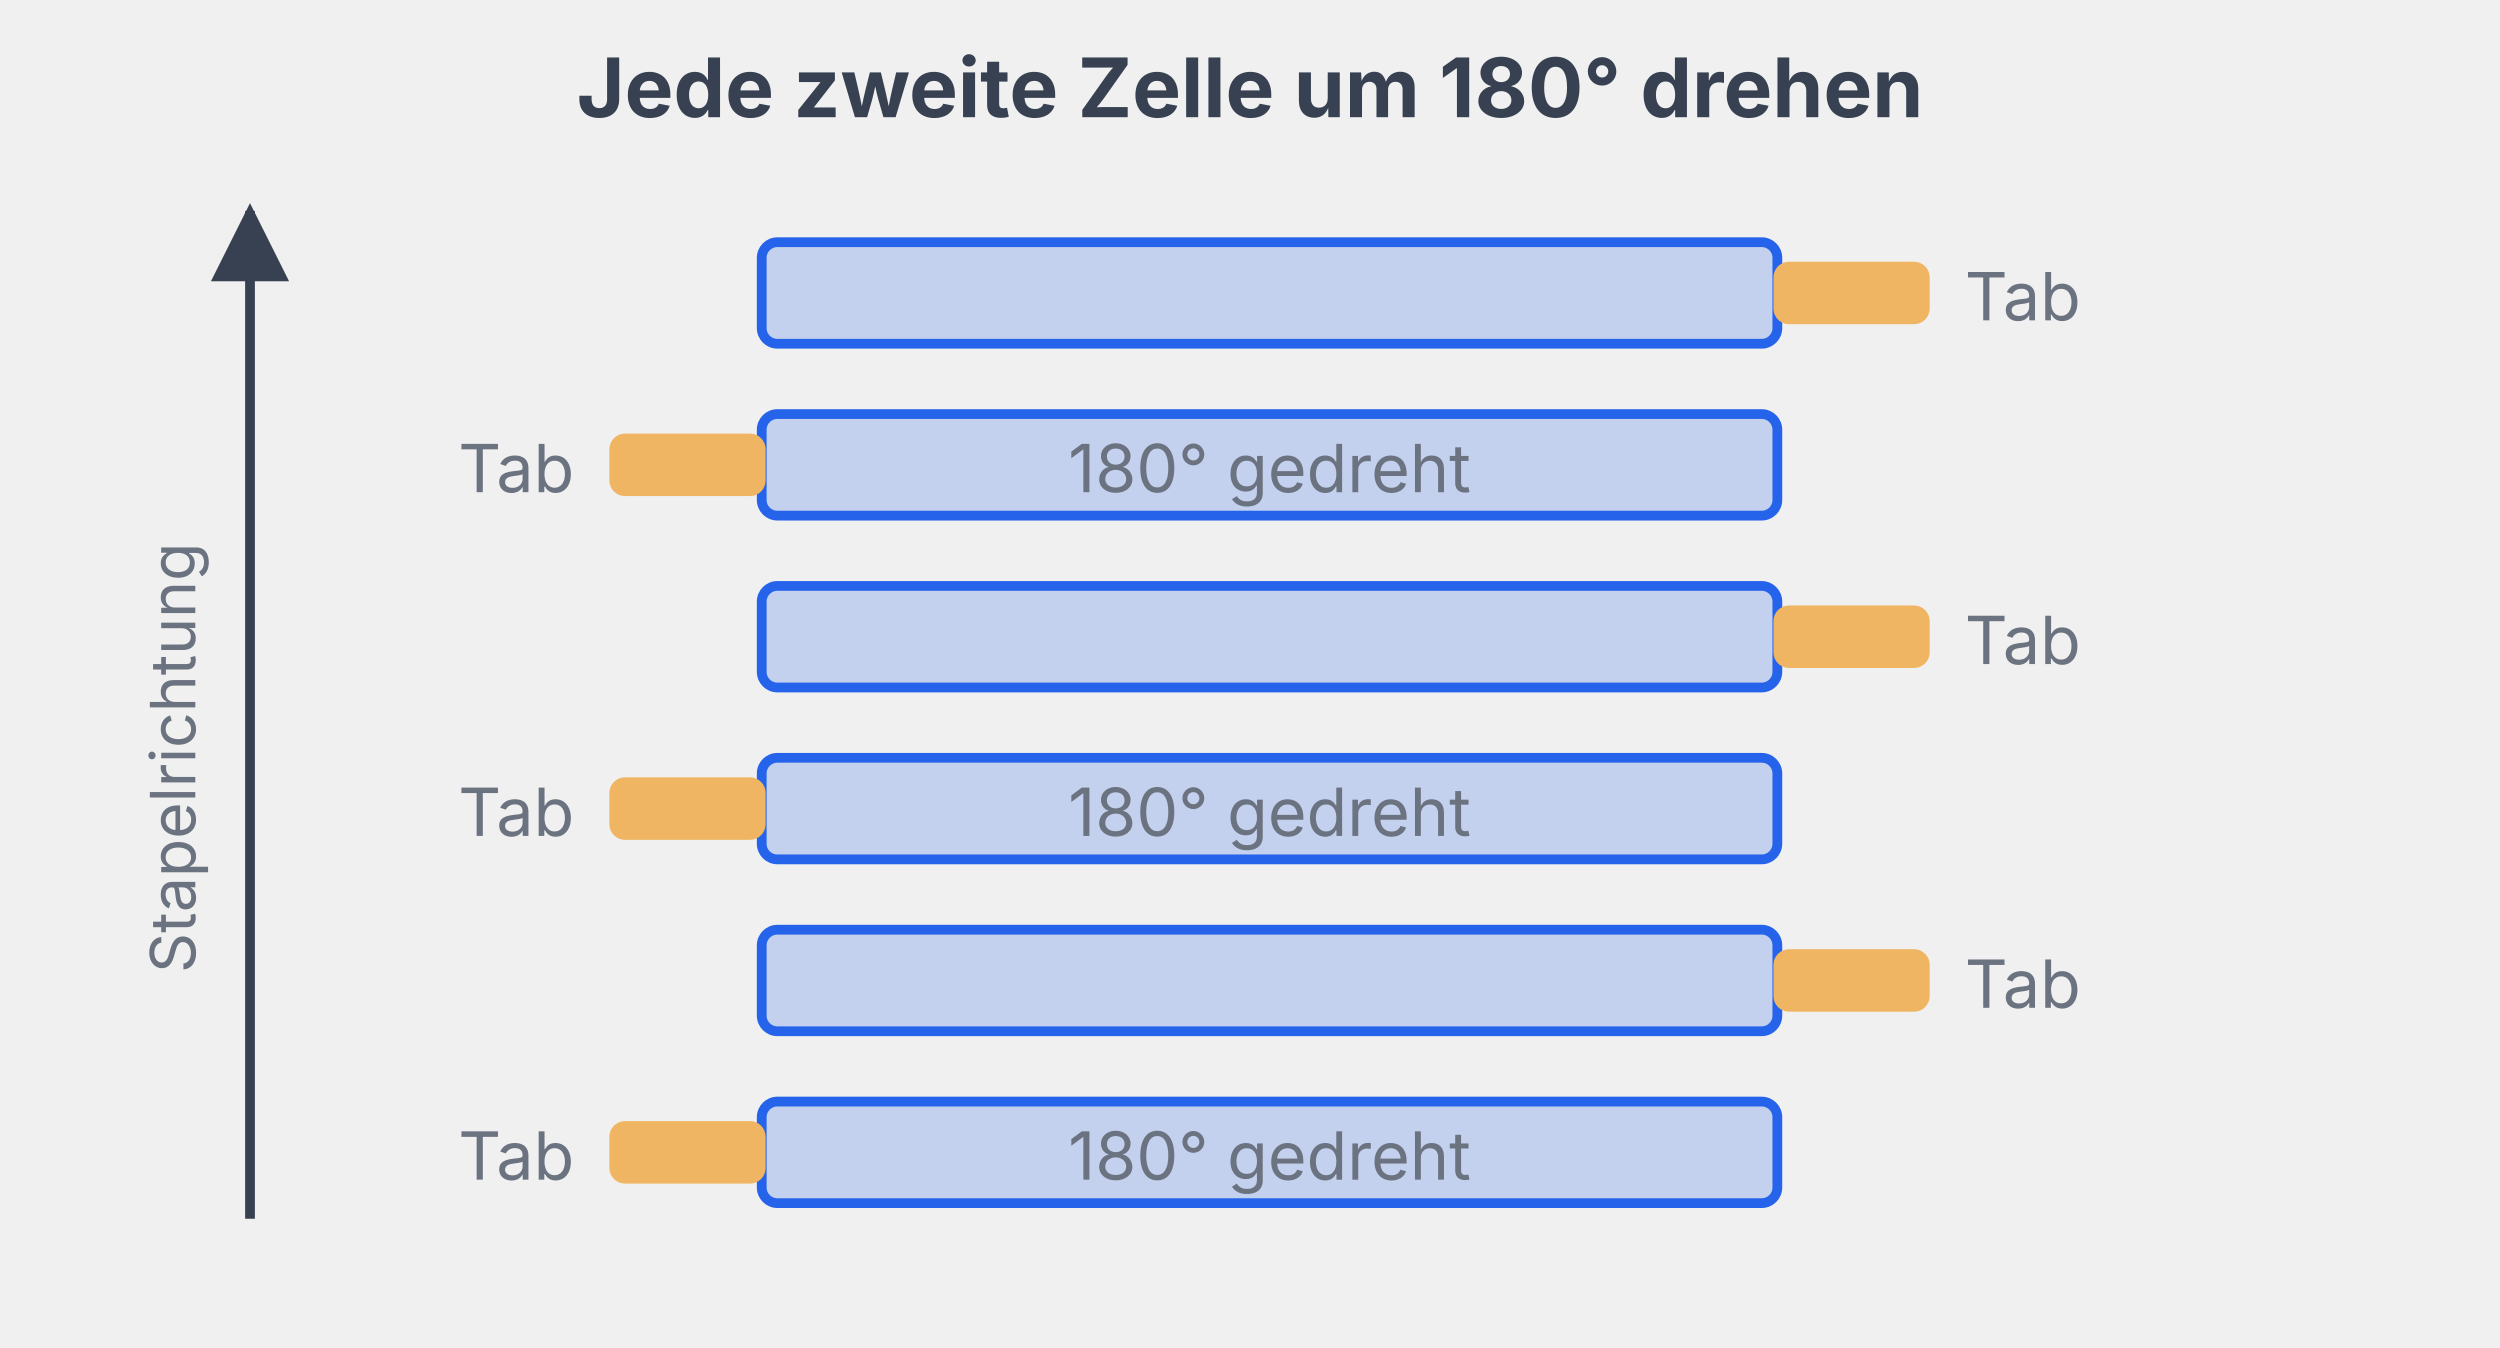
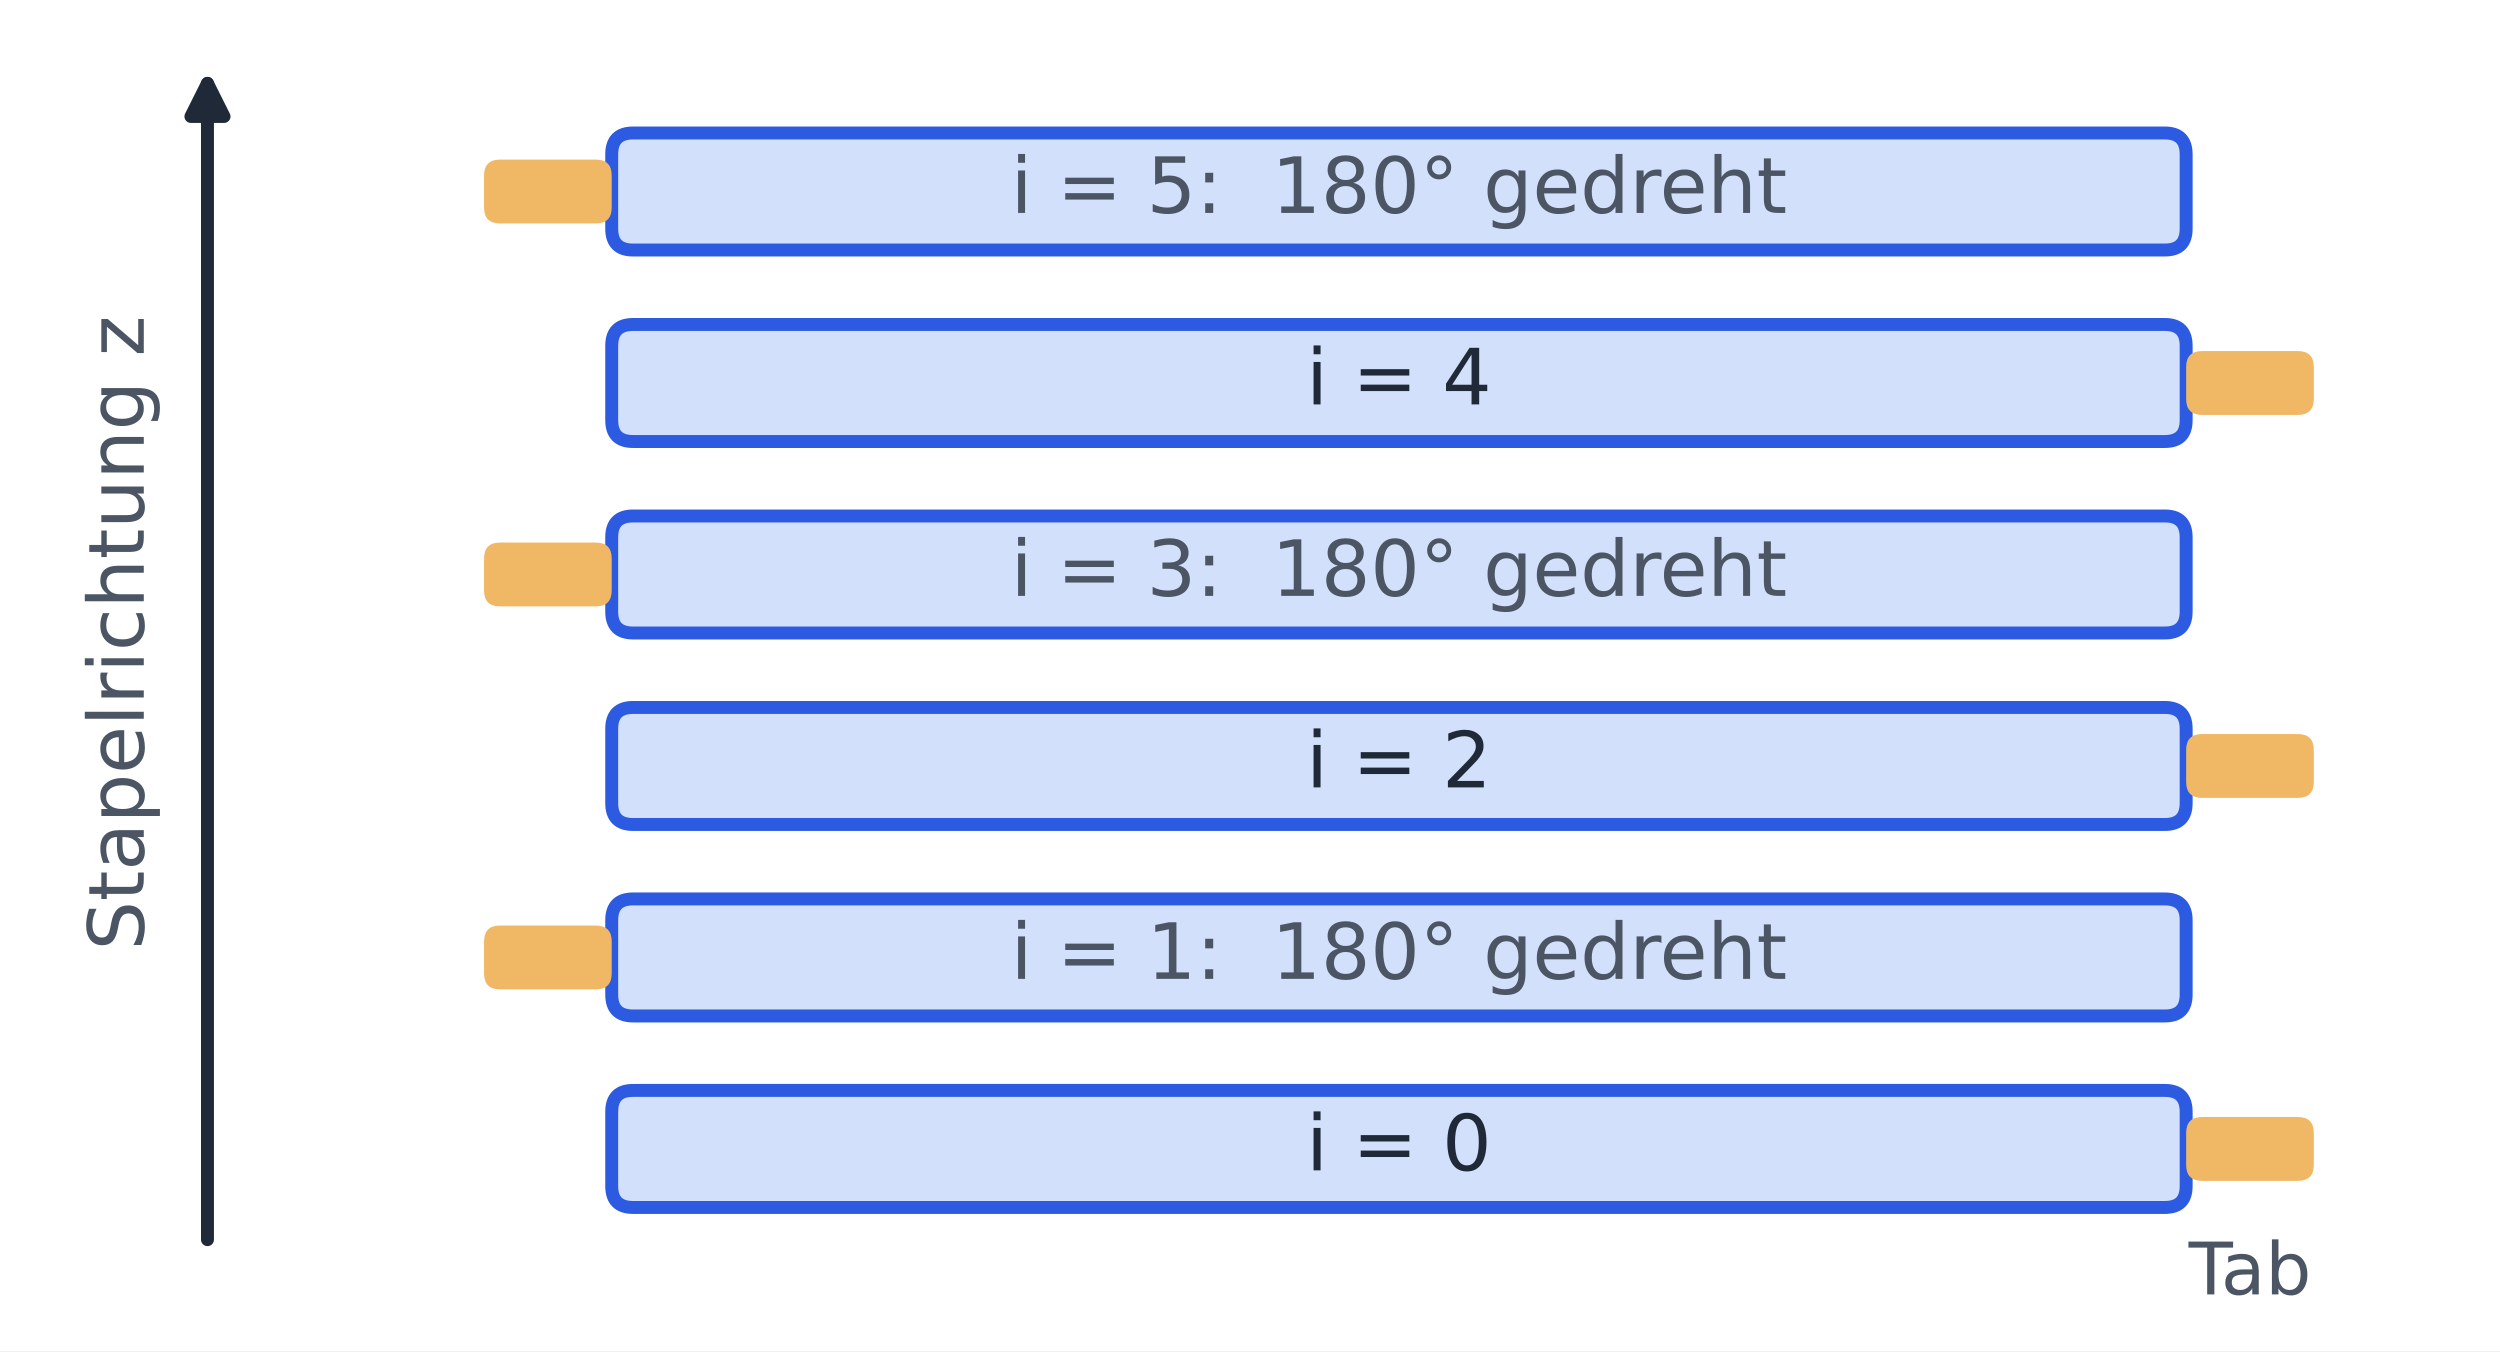
- <svg xmlns="http://www.w3.org/2000/svg" width="640" height="345" viewBox="0 0 640 345">
+ <svg xmlns="http://www.w3.org/2000/svg" xmlns:xlink="http://www.w3.org/1999/xlink" width="483.12pt" height="261.095pt" viewBox="0 0 483.12 261.095" version="1.1">
  <defs>
-     <marker id="a" viewBox="0 0 10 10" refX="9" refY="5" markerWidth="8" markerHeight="8" orient="auto-start-reverse">
-       <path d="M0,0 L10,5 L0,10 z" fill="#374151" />
-     </marker>
+     <style type="text/css">*{stroke-linejoin: round; stroke-linecap: butt}</style>
  </defs>
-   <rect x="195" y="62" width="260" height="26" rx="4" fill="#2563eb" fill-opacity="0.22" stroke="#2563eb" stroke-width="2.5" />
-   <rect x="455" y="68" width="38" height="14" rx="3" fill="#f0b562" stroke="#f0b562" stroke-width="2" />
-   <text x="503" y="82" style="fill:#6b7280;font-family:Inter, sans-serif;font-size:17px;text-anchor:start;font-weight:normal">Tab</text>
-   <rect x="195" y="106" width="260" height="26" rx="4" fill="#2563eb" fill-opacity="0.22" stroke="#2563eb" stroke-width="2.5" />
-   <rect x="157" y="112" width="38" height="14" rx="3" fill="#f0b562" stroke="#f0b562" stroke-width="2" />
-   <text x="147" y="126" style="fill:#6b7280;font-family:Inter, sans-serif;font-size:17px;text-anchor:end;font-weight:normal">Tab</text>
-   <text x="325.0" y="126" style="fill:#6b7280;font-family:Inter, sans-serif;font-size:17px;text-anchor:middle;font-weight:normal">180° gedreht</text>
-   <rect x="195" y="150" width="260" height="26" rx="4" fill="#2563eb" fill-opacity="0.22" stroke="#2563eb" stroke-width="2.5" />
-   <rect x="455" y="156" width="38" height="14" rx="3" fill="#f0b562" stroke="#f0b562" stroke-width="2" />
-   <text x="503" y="170" style="fill:#6b7280;font-family:Inter, sans-serif;font-size:17px;text-anchor:start;font-weight:normal">Tab</text>
-   <rect x="195" y="194" width="260" height="26" rx="4" fill="#2563eb" fill-opacity="0.22" stroke="#2563eb" stroke-width="2.5" />
-   <rect x="157" y="200" width="38" height="14" rx="3" fill="#f0b562" stroke="#f0b562" stroke-width="2" />
-   <text x="147" y="214" style="fill:#6b7280;font-family:Inter, sans-serif;font-size:17px;text-anchor:end;font-weight:normal">Tab</text>
-   <text x="325.0" y="214" style="fill:#6b7280;font-family:Inter, sans-serif;font-size:17px;text-anchor:middle;font-weight:normal">180° gedreht</text>
-   <rect x="195" y="238" width="260" height="26" rx="4" fill="#2563eb" fill-opacity="0.22" stroke="#2563eb" stroke-width="2.5" />
-   <rect x="455" y="244" width="38" height="14" rx="3" fill="#f0b562" stroke="#f0b562" stroke-width="2" />
-   <text x="503" y="258" style="fill:#6b7280;font-family:Inter, sans-serif;font-size:17px;text-anchor:start;font-weight:normal">Tab</text>
-   <rect x="195" y="282" width="260" height="26" rx="4" fill="#2563eb" fill-opacity="0.22" stroke="#2563eb" stroke-width="2.5" />
-   <rect x="157" y="288" width="38" height="14" rx="3" fill="#f0b562" stroke="#f0b562" stroke-width="2" />
-   <text x="147" y="302" style="fill:#6b7280;font-family:Inter, sans-serif;font-size:17px;text-anchor:end;font-weight:normal">Tab</text>
-   <text x="325.0" y="302" style="fill:#6b7280;font-family:Inter, sans-serif;font-size:17px;text-anchor:middle;font-weight:normal">180° gedreht</text>
-   <line x1="64" y1="312" x2="64" y2="54" stroke="#374151" stroke-width="2.5" marker-end="url(#a)" />
-   <text x="50" y="194.0" style="fill:#6b7280;font-family:Inter, sans-serif;font-size:16px;text-anchor:middle" transform="rotate(-90 50 194.0)">Stapelrichtung</text>
-   <text x="320.0" y="30" style="fill:#374151;font-family:Inter, sans-serif;font-size:21px;text-anchor:middle;font-weight:bold">Jede zweite Zelle um 180° drehen</text>
+   <g id="figure_1">
+     <g id="patch_1">
+       <path d="M 0 261.095  L 483.12 261.095  L 483.12 0  L 0 0  z " style="fill: #ffffff" />
+     </g>
+     <g id="axes_1">
+       <g id="patch_2">
+         <path d="M 122.324 233.337  L 418.358 233.337  Q 422.469 233.337 422.469 229.225  L 422.469 214.835  Q 422.469 210.723 418.358 210.723  L 122.324 210.723  Q 118.213 210.723 118.213 214.835  L 118.213 229.225  Q 118.213 233.337 122.324 233.337  z " clip-path="url(#paf989d698b)" style="fill: #d3e0fb; stroke: #2c5ae0; stroke-width: 2.5; stroke-linejoin: miter" />
+       </g>
+       <g id="patch_3">
+         <path d="M 425.553 228.197  L 444.055 228.197  Q 447.139 228.197 447.139 225.114  L 447.139 218.946  Q 447.139 215.863 444.055 215.863  L 425.553 215.863  Q 422.469 215.863 422.469 218.946  L 422.469 225.114  Q 422.469 228.197 425.553 228.197  z " clip-path="url(#paf989d698b)" style="fill: #f0b764" />
+       </g>
+       <g id="patch_4">
+         <path d="M 122.324 196.333  L 418.358 196.333  Q 422.469 196.333 422.469 192.221  L 422.469 177.831  Q 422.469 173.719 418.358 173.719  L 122.324 173.719  Q 118.213 173.719 118.213 177.831  L 118.213 192.221  Q 118.213 196.333 122.324 196.333  z " clip-path="url(#paf989d698b)" style="fill: #d3e0fb; stroke: #2c5ae0; stroke-width: 2.5; stroke-linejoin: miter" />
+       </g>
+       <g id="patch_5">
+         <path d="M 96.627 191.193  L 115.129 191.193  Q 118.213 191.193 118.213 188.109  L 118.213 181.942  Q 118.213 178.858 115.129 178.858  L 96.627 178.858  Q 93.543 178.858 93.543 181.942  L 93.543 188.109  Q 93.543 191.193 96.627 191.193  z " clip-path="url(#paf989d698b)" style="fill: #f0b764" />
+       </g>
+       <g id="patch_6">
+         <path d="M 122.324 159.328  L 418.358 159.328  Q 422.469 159.328 422.469 155.217  L 422.469 140.826  Q 422.469 136.715 418.358 136.715  L 122.324 136.715  Q 118.213 136.715 118.213 140.826  L 118.213 155.217  Q 118.213 159.328 122.324 159.328  z " clip-path="url(#paf989d698b)" style="fill: #d3e0fb; stroke: #2c5ae0; stroke-width: 2.5; stroke-linejoin: miter" />
+       </g>
+       <g id="patch_7">
+         <path d="M 425.553 154.189  L 444.055 154.189  Q 447.139 154.189 447.139 151.105  L 447.139 144.938  Q 447.139 141.854 444.055 141.854  L 425.553 141.854  Q 422.469 141.854 422.469 144.938  L 422.469 151.105  Q 422.469 154.189 425.553 154.189  z " clip-path="url(#paf989d698b)" style="fill: #f0b764" />
+       </g>
+       <g id="patch_8">
+         <path d="M 122.324 122.324  L 418.358 122.324  Q 422.469 122.324 422.469 118.213  L 422.469 103.822  Q 422.469 99.711 418.358 99.711  L 122.324 99.711  Q 118.213 99.711 118.213 103.822  L 118.213 118.213  Q 118.213 122.324 122.324 122.324  z " clip-path="url(#paf989d698b)" style="fill: #d3e0fb; stroke: #2c5ae0; stroke-width: 2.5; stroke-linejoin: miter" />
+       </g>
+       <g id="patch_9">
+         <path d="M 96.627 117.185  L 115.129 117.185  Q 118.213 117.185 118.213 114.101  L 118.213 107.934  Q 118.213 104.85 115.129 104.85  L 96.627 104.85  Q 93.543 104.85 93.543 107.934  L 93.543 114.101  Q 93.543 117.185 96.627 117.185  z " clip-path="url(#paf989d698b)" style="fill: #f0b764" />
+       </g>
+       <g id="patch_10">
+         <path d="M 122.324 85.32  L 418.358 85.32  Q 422.469 85.32 422.469 81.208  L 422.469 66.818  Q 422.469 62.706 418.358 62.706  L 122.324 62.706  Q 118.213 62.706 118.213 66.818  L 118.213 81.208  Q 118.213 85.32 122.324 85.32  z " clip-path="url(#paf989d698b)" style="fill: #d3e0fb; stroke: #2c5ae0; stroke-width: 2.5; stroke-linejoin: miter" />
+       </g>
+       <g id="patch_11">
+         <path d="M 425.553 80.181  L 444.055 80.181  Q 447.139 80.181 447.139 77.097  L 447.139 70.929  Q 447.139 67.846 444.055 67.846  L 425.553 67.846  Q 422.469 67.846 422.469 70.929  L 422.469 77.097  Q 422.469 80.181 425.553 80.181  z " clip-path="url(#paf989d698b)" style="fill: #f0b764" />
+       </g>
+       <g id="patch_12">
+         <path d="M 122.324 48.316  L 418.358 48.316  Q 422.469 48.316 422.469 44.204  L 422.469 29.814  Q 422.469 25.702 418.358 25.702  L 122.324 25.702  Q 118.213 25.702 118.213 29.814  L 118.213 44.204  Q 118.213 48.316 122.324 48.316  z " clip-path="url(#paf989d698b)" style="fill: #d3e0fb; stroke: #2c5ae0; stroke-width: 2.5; stroke-linejoin: miter" />
+       </g>
+       <g id="patch_13">
+         <path d="M 96.627 43.176  L 115.129 43.176  Q 118.213 43.176 118.213 40.093  L 118.213 33.925  Q 118.213 30.842 115.129 30.842  L 96.627 30.842  Q 93.543 30.842 93.543 33.925  L 93.543 40.093  Q 93.543 43.176 96.627 43.176  z " clip-path="url(#paf989d698b)" style="fill: #f0b764" />
+       </g>
+       <g id="text_1">
+         <g style="fill: #1f2937" transform="translate(252.4336 226.1691) scale(0.15 -0.15)">
+           <defs>
+             <path id="DejaVuSans-69" d="M 603 3500  L 1178 3500  L 1178 0  L 603 0  L 603 3500  z M 603 4863  L 1178 4863  L 1178 4134  L 603 4134  L 603 4863  z " transform="scale(0.015625)" />
+             <path id="DejaVuSans-20" transform="scale(0.015625)" />
+             <path id="DejaVuSans-3d" d="M 678 2906  L 4684 2906  L 4684 2381  L 678 2381  L 678 2906  z M 678 1631  L 4684 1631  L 4684 1100  L 678 1100  L 678 1631  z " transform="scale(0.015625)" />
+             <path id="DejaVuSans-30" d="M 2034 4250  Q 1547 4250 1301 3770  Q 1056 3291 1056 2328  Q 1056 1369 1301 889  Q 1547 409 2034 409  Q 2525 409 2770 889  Q 3016 1369 3016 2328  Q 3016 3291 2770 3770  Q 2525 4250 2034 4250  z M 2034 4750  Q 2819 4750 3233 4129  Q 3647 3509 3647 2328  Q 3647 1150 3233 529  Q 2819 -91 2034 -91  Q 1250 -91 836 529  Q 422 1150 422 2328  Q 422 3509 836 4129  Q 1250 4750 2034 4750  z " transform="scale(0.015625)" />
+           </defs>
+           <use xlink:href="#DejaVuSans-69" />
+           <use xlink:href="#DejaVuSans-20" transform="translate(27.7832 0)" />
+           <use xlink:href="#DejaVuSans-3d" transform="translate(59.57031 0)" />
+           <use xlink:href="#DejaVuSans-20" transform="translate(143.3594 0)" />
+           <use xlink:href="#DejaVuSans-30" transform="translate(175.1465 0)" />
+         </g>
+       </g>
+       <g id="text_2">
+         <g style="fill: #4b5563" transform="translate(195.3305 189.1649) scale(0.15 -0.15)">
+           <defs>
+             <path id="DejaVuSans-31" d="M 794 531  L 1825 531  L 1825 4091  L 703 3866  L 703 4441  L 1819 4666  L 2450 4666  L 2450 531  L 3481 531  L 3481 0  L 794 0  L 794 531  z " transform="scale(0.015625)" />
+             <path id="DejaVuSans-3a" d="M 750 794  L 1409 794  L 1409 0  L 750 0  L 750 794  z M 750 3309  L 1409 3309  L 1409 2516  L 750 2516  L 750 3309  z " transform="scale(0.015625)" />
+             <path id="DejaVuSans-38" d="M 2034 2216  Q 1584 2216 1326 1975  Q 1069 1734 1069 1313  Q 1069 891 1326 650  Q 1584 409 2034 409  Q 2484 409 2743 651  Q 3003 894 3003 1313  Q 3003 1734 2745 1975  Q 2488 2216 2034 2216  z M 1403 2484  Q 997 2584 770 2862  Q 544 3141 544 3541  Q 544 4100 942 4425  Q 1341 4750 2034 4750  Q 2731 4750 3128 4425  Q 3525 4100 3525 3541  Q 3525 3141 3298 2862  Q 3072 2584 2669 2484  Q 3125 2378 3379 2068  Q 3634 1759 3634 1313  Q 3634 634 3220 271  Q 2806 -91 2034 -91  Q 1263 -91 848 271  Q 434 634 434 1313  Q 434 1759 690 2068  Q 947 2378 1403 2484  z M 1172 3481  Q 1172 3119 1398 2916  Q 1625 2713 2034 2713  Q 2441 2713 2670 2916  Q 2900 3119 2900 3481  Q 2900 3844 2670 4047  Q 2441 4250 2034 4250  Q 1625 4250 1398 4047  Q 1172 3844 1172 3481  z " transform="scale(0.015625)" />
+             <path id="DejaVuSans-b0" d="M 1600 4347  Q 1350 4347 1178 4173  Q 1006 4000 1006 3750  Q 1006 3503 1178 3333  Q 1350 3163 1600 3163  Q 1850 3163 2022 3333  Q 2194 3503 2194 3750  Q 2194 3997 2020 4172  Q 1847 4347 1600 4347  z M 1600 4750  Q 1800 4750 1984 4673  Q 2169 4597 2303 4453  Q 2447 4313 2519 4134  Q 2591 3956 2591 3750  Q 2591 3338 2302 3052  Q 2013 2766 1594 2766  Q 1172 2766 890 3047  Q 609 3328 609 3750  Q 609 4169 896 4459  Q 1184 4750 1600 4750  z " transform="scale(0.015625)" />
+             <path id="DejaVuSans-67" d="M 2906 1791  Q 2906 2416 2648 2759  Q 2391 3103 1925 3103  Q 1463 3103 1205 2759  Q 947 2416 947 1791  Q 947 1169 1205 825  Q 1463 481 1925 481  Q 2391 481 2648 825  Q 2906 1169 2906 1791  z M 3481 434  Q 3481 -459 3084 -895  Q 2688 -1331 1869 -1331  Q 1566 -1331 1297 -1286  Q 1028 -1241 775 -1147  L 775 -588  Q 1028 -725 1275 -790  Q 1522 -856 1778 -856  Q 2344 -856 2625 -561  Q 2906 -266 2906 331  L 2906 616  Q 2728 306 2450 153  Q 2172 0 1784 0  Q 1141 0 747 490  Q 353 981 353 1791  Q 353 2603 747 3093  Q 1141 3584 1784 3584  Q 2172 3584 2450 3431  Q 2728 3278 2906 2969  L 2906 3500  L 3481 3500  L 3481 434  z " transform="scale(0.015625)" />
+             <path id="DejaVuSans-65" d="M 3597 1894  L 3597 1613  L 953 1613  Q 991 1019 1311 708  Q 1631 397 2203 397  Q 2534 397 2845 478  Q 3156 559 3463 722  L 3463 178  Q 3153 47 2828 -22  Q 2503 -91 2169 -91  Q 1331 -91 842 396  Q 353 884 353 1716  Q 353 2575 817 3079  Q 1281 3584 2069 3584  Q 2775 3584 3186 3129  Q 3597 2675 3597 1894  z M 3022 2063  Q 3016 2534 2758 2815  Q 2500 3097 2075 3097  Q 1594 3097 1305 2825  Q 1016 2553 972 2059  L 3022 2063  z " transform="scale(0.015625)" />
+             <path id="DejaVuSans-64" d="M 2906 2969  L 2906 4863  L 3481 4863  L 3481 0  L 2906 0  L 2906 525  Q 2725 213 2448 61  Q 2172 -91 1784 -91  Q 1150 -91 751 415  Q 353 922 353 1747  Q 353 2572 751 3078  Q 1150 3584 1784 3584  Q 2172 3584 2448 3432  Q 2725 3281 2906 2969  z M 947 1747  Q 947 1113 1208 752  Q 1469 391 1925 391  Q 2381 391 2643 752  Q 2906 1113 2906 1747  Q 2906 2381 2643 2742  Q 2381 3103 1925 3103  Q 1469 3103 1208 2742  Q 947 2381 947 1747  z " transform="scale(0.015625)" />
+             <path id="DejaVuSans-72" d="M 2631 2963  Q 2534 3019 2420 3045  Q 2306 3072 2169 3072  Q 1681 3072 1420 2755  Q 1159 2438 1159 1844  L 1159 0  L 581 0  L 581 3500  L 1159 3500  L 1159 2956  Q 1341 3275 1631 3429  Q 1922 3584 2338 3584  Q 2397 3584 2469 3576  Q 2541 3569 2628 3553  L 2631 2963  z " transform="scale(0.015625)" />
+             <path id="DejaVuSans-68" d="M 3513 2113  L 3513 0  L 2938 0  L 2938 2094  Q 2938 2591 2744 2837  Q 2550 3084 2163 3084  Q 1697 3084 1428 2787  Q 1159 2491 1159 1978  L 1159 0  L 581 0  L 581 4863  L 1159 4863  L 1159 2956  Q 1366 3272 1645 3428  Q 1925 3584 2291 3584  Q 2894 3584 3203 3211  Q 3513 2838 3513 2113  z " transform="scale(0.015625)" />
+             <path id="DejaVuSans-74" d="M 1172 4494  L 1172 3500  L 2356 3500  L 2356 3053  L 1172 3053  L 1172 1153  Q 1172 725 1289 603  Q 1406 481 1766 481  L 2356 481  L 2356 0  L 1766 0  Q 1100 0 847 248  Q 594 497 594 1153  L 594 3053  L 172 3053  L 172 3500  L 594 3500  L 594 4494  L 1172 4494  z " transform="scale(0.015625)" />
+           </defs>
+           <use xlink:href="#DejaVuSans-69" />
+           <use xlink:href="#DejaVuSans-20" transform="translate(27.7832 0)" />
+           <use xlink:href="#DejaVuSans-3d" transform="translate(59.57031 0)" />
+           <use xlink:href="#DejaVuSans-20" transform="translate(143.3594 0)" />
+           <use xlink:href="#DejaVuSans-31" transform="translate(175.1465 0)" />
+           <use xlink:href="#DejaVuSans-3a" transform="translate(238.7695 0)" />
+           <use xlink:href="#DejaVuSans-20" transform="translate(272.4609 0)" />
+           <use xlink:href="#DejaVuSans-20" transform="translate(304.248 0)" />
+           <use xlink:href="#DejaVuSans-31" transform="translate(336.0352 0)" />
+           <use xlink:href="#DejaVuSans-38" transform="translate(399.6582 0)" />
+           <use xlink:href="#DejaVuSans-30" transform="translate(463.2812 0)" />
+           <use xlink:href="#DejaVuSans-b0" transform="translate(526.9043 0)" />
+           <use xlink:href="#DejaVuSans-20" transform="translate(576.9043 0)" />
+           <use xlink:href="#DejaVuSans-67" transform="translate(608.6914 0)" />
+           <use xlink:href="#DejaVuSans-65" transform="translate(672.168 0)" />
+           <use xlink:href="#DejaVuSans-64" transform="translate(733.6914 0)" />
+           <use xlink:href="#DejaVuSans-72" transform="translate(797.168 0)" />
+           <use xlink:href="#DejaVuSans-65" transform="translate(836.0312 0)" />
+           <use xlink:href="#DejaVuSans-68" transform="translate(897.5547 0)" />
+           <use xlink:href="#DejaVuSans-74" transform="translate(960.9336 0)" />
+         </g>
+       </g>
+       <g id="text_3">
+         <g style="fill: #1f2937" transform="translate(252.4336 152.1606) scale(0.15 -0.15)">
+           <defs>
+             <path id="DejaVuSans-32" d="M 1228 531  L 3431 531  L 3431 0  L 469 0  L 469 531  Q 828 903 1448 1529  Q 2069 2156 2228 2338  Q 2531 2678 2651 2914  Q 2772 3150 2772 3378  Q 2772 3750 2511 3984  Q 2250 4219 1831 4219  Q 1534 4219 1204 4116  Q 875 4013 500 3803  L 500 4441  Q 881 4594 1212 4672  Q 1544 4750 1819 4750  Q 2544 4750 2975 4387  Q 3406 4025 3406 3419  Q 3406 3131 3298 2873  Q 3191 2616 2906 2266  Q 2828 2175 2409 1742  Q 1991 1309 1228 531  z " transform="scale(0.015625)" />
+           </defs>
+           <use xlink:href="#DejaVuSans-69" />
+           <use xlink:href="#DejaVuSans-20" transform="translate(27.7832 0)" />
+           <use xlink:href="#DejaVuSans-3d" transform="translate(59.57031 0)" />
+           <use xlink:href="#DejaVuSans-20" transform="translate(143.3594 0)" />
+           <use xlink:href="#DejaVuSans-32" transform="translate(175.1465 0)" />
+         </g>
+       </g>
+       <g id="text_4">
+         <g style="fill: #4b5563" transform="translate(195.3305 115.1564) scale(0.15 -0.15)">
+           <defs>
+             <path id="DejaVuSans-33" d="M 2597 2516  Q 3050 2419 3304 2112  Q 3559 1806 3559 1356  Q 3559 666 3084 287  Q 2609 -91 1734 -91  Q 1441 -91 1130 -33  Q 819 25 488 141  L 488 750  Q 750 597 1062 519  Q 1375 441 1716 441  Q 2309 441 2620 675  Q 2931 909 2931 1356  Q 2931 1769 2642 2001  Q 2353 2234 1838 2234  L 1294 2234  L 1294 2753  L 1863 2753  Q 2328 2753 2575 2939  Q 2822 3125 2822 3475  Q 2822 3834 2567 4026  Q 2313 4219 1838 4219  Q 1578 4219 1281 4162  Q 984 4106 628 3988  L 628 4550  Q 988 4650 1302 4700  Q 1616 4750 1894 4750  Q 2613 4750 3031 4423  Q 3450 4097 3450 3541  Q 3450 3153 3228 2886  Q 3006 2619 2597 2516  z " transform="scale(0.015625)" />
+           </defs>
+           <use xlink:href="#DejaVuSans-69" />
+           <use xlink:href="#DejaVuSans-20" transform="translate(27.7832 0)" />
+           <use xlink:href="#DejaVuSans-3d" transform="translate(59.57031 0)" />
+           <use xlink:href="#DejaVuSans-20" transform="translate(143.3594 0)" />
+           <use xlink:href="#DejaVuSans-33" transform="translate(175.1465 0)" />
+           <use xlink:href="#DejaVuSans-3a" transform="translate(238.7695 0)" />
+           <use xlink:href="#DejaVuSans-20" transform="translate(272.4609 0)" />
+           <use xlink:href="#DejaVuSans-20" transform="translate(304.248 0)" />
+           <use xlink:href="#DejaVuSans-31" transform="translate(336.0352 0)" />
+           <use xlink:href="#DejaVuSans-38" transform="translate(399.6582 0)" />
+           <use xlink:href="#DejaVuSans-30" transform="translate(463.2812 0)" />
+           <use xlink:href="#DejaVuSans-b0" transform="translate(526.9043 0)" />
+           <use xlink:href="#DejaVuSans-20" transform="translate(576.9043 0)" />
+           <use xlink:href="#DejaVuSans-67" transform="translate(608.6914 0)" />
+           <use xlink:href="#DejaVuSans-65" transform="translate(672.168 0)" />
+           <use xlink:href="#DejaVuSans-64" transform="translate(733.6914 0)" />
+           <use xlink:href="#DejaVuSans-72" transform="translate(797.168 0)" />
+           <use xlink:href="#DejaVuSans-65" transform="translate(836.0312 0)" />
+           <use xlink:href="#DejaVuSans-68" transform="translate(897.5547 0)" />
+           <use xlink:href="#DejaVuSans-74" transform="translate(960.9336 0)" />
+         </g>
+       </g>
+       <g id="text_5">
+         <g style="fill: #1f2937" transform="translate(252.4336 78.15222) scale(0.15 -0.15)">
+           <defs>
+             <path id="DejaVuSans-34" d="M 2419 4116  L 825 1625  L 2419 1625  L 2419 4116  z M 2253 4666  L 3047 4666  L 3047 1625  L 3713 1625  L 3713 1100  L 3047 1100  L 3047 0  L 2419 0  L 2419 1100  L 313 1100  L 313 1709  L 2253 4666  z " transform="scale(0.015625)" />
+           </defs>
+           <use xlink:href="#DejaVuSans-69" />
+           <use xlink:href="#DejaVuSans-20" transform="translate(27.7832 0)" />
+           <use xlink:href="#DejaVuSans-3d" transform="translate(59.57031 0)" />
+           <use xlink:href="#DejaVuSans-20" transform="translate(143.3594 0)" />
+           <use xlink:href="#DejaVuSans-34" transform="translate(175.1465 0)" />
+         </g>
+       </g>
+       <g id="text_6">
+         <g style="fill: #4b5563" transform="translate(195.3305 41.14801) scale(0.15 -0.15)">
+           <defs>
+             <path id="DejaVuSans-35" d="M 691 4666  L 3169 4666  L 3169 4134  L 1269 4134  L 1269 2991  Q 1406 3038 1543 3061  Q 1681 3084 1819 3084  Q 2600 3084 3056 2656  Q 3513 2228 3513 1497  Q 3513 744 3044 326  Q 2575 -91 1722 -91  Q 1428 -91 1123 -41  Q 819 9 494 109  L 494 744  Q 775 591 1075 516  Q 1375 441 1709 441  Q 2250 441 2565 725  Q 2881 1009 2881 1497  Q 2881 1984 2565 2268  Q 2250 2553 1709 2553  Q 1456 2553 1204 2497  Q 953 2441 691 2322  L 691 4666  z " transform="scale(0.015625)" />
+           </defs>
+           <use xlink:href="#DejaVuSans-69" />
+           <use xlink:href="#DejaVuSans-20" transform="translate(27.7832 0)" />
+           <use xlink:href="#DejaVuSans-3d" transform="translate(59.57031 0)" />
+           <use xlink:href="#DejaVuSans-20" transform="translate(143.3594 0)" />
+           <use xlink:href="#DejaVuSans-35" transform="translate(175.1465 0)" />
+           <use xlink:href="#DejaVuSans-3a" transform="translate(238.7695 0)" />
+           <use xlink:href="#DejaVuSans-20" transform="translate(272.4609 0)" />
+           <use xlink:href="#DejaVuSans-20" transform="translate(304.248 0)" />
+           <use xlink:href="#DejaVuSans-31" transform="translate(336.0352 0)" />
+           <use xlink:href="#DejaVuSans-38" transform="translate(399.6582 0)" />
+           <use xlink:href="#DejaVuSans-30" transform="translate(463.2812 0)" />
+           <use xlink:href="#DejaVuSans-b0" transform="translate(526.9043 0)" />
+           <use xlink:href="#DejaVuSans-20" transform="translate(576.9043 0)" />
+           <use xlink:href="#DejaVuSans-67" transform="translate(608.6914 0)" />
+           <use xlink:href="#DejaVuSans-65" transform="translate(672.168 0)" />
+           <use xlink:href="#DejaVuSans-64" transform="translate(733.6914 0)" />
+           <use xlink:href="#DejaVuSans-72" transform="translate(797.168 0)" />
+           <use xlink:href="#DejaVuSans-65" transform="translate(836.0312 0)" />
+           <use xlink:href="#DejaVuSans-68" transform="translate(897.5547 0)" />
+           <use xlink:href="#DejaVuSans-74" transform="translate(960.9336 0)" />
+         </g>
+       </g>
+       <g id="patch_14">
+         <path d="M 40.093 239.561  Q 40.093 126.438 40.093 16.109  " style="fill: none; stroke: #1f2937; stroke-width: 2.5; stroke-linecap: round" />
+         <path d="M 36.893 22.509  L 40.093 16.109  L 43.293 22.509  z " style="fill: #1f2937; stroke: #1f2937; stroke-width: 2.5; stroke-linecap: round" />
+       </g>
+       <g id="text_7">
+         <g style="fill: #4b5563" transform="translate(27.78538 183.6531) rotate(-90) scale(0.15 -0.15)">
+           <defs>
+             <path id="DejaVuSans-53" d="M 3425 4513  L 3425 3897  Q 3066 4069 2747 4153  Q 2428 4238 2131 4238  Q 1616 4238 1336 4038  Q 1056 3838 1056 3469  Q 1056 3159 1242 3001  Q 1428 2844 1947 2747  L 2328 2669  Q 3034 2534 3370 2195  Q 3706 1856 3706 1288  Q 3706 609 3251 259  Q 2797 -91 1919 -91  Q 1588 -91 1214 -16  Q 841 59 441 206  L 441 856  Q 825 641 1194 531  Q 1563 422 1919 422  Q 2459 422 2753 634  Q 3047 847 3047 1241  Q 3047 1584 2836 1778  Q 2625 1972 2144 2069  L 1759 2144  Q 1053 2284 737 2584  Q 422 2884 422 3419  Q 422 4038 858 4394  Q 1294 4750 2059 4750  Q 2388 4750 2728 4690  Q 3069 4631 3425 4513  z " transform="scale(0.015625)" />
+             <path id="DejaVuSans-61" d="M 2194 1759  Q 1497 1759 1228 1600  Q 959 1441 959 1056  Q 959 750 1161 570  Q 1363 391 1709 391  Q 2188 391 2477 730  Q 2766 1069 2766 1631  L 2766 1759  L 2194 1759  z M 3341 1997  L 3341 0  L 2766 0  L 2766 531  Q 2569 213 2275 61  Q 1981 -91 1556 -91  Q 1019 -91 701 211  Q 384 513 384 1019  Q 384 1609 779 1909  Q 1175 2209 1959 2209  L 2766 2209  L 2766 2266  Q 2766 2663 2505 2880  Q 2244 3097 1772 3097  Q 1472 3097 1187 3025  Q 903 2953 641 2809  L 641 3341  Q 956 3463 1253 3523  Q 1550 3584 1831 3584  Q 2591 3584 2966 3190  Q 3341 2797 3341 1997  z " transform="scale(0.015625)" />
+             <path id="DejaVuSans-70" d="M 1159 525  L 1159 -1331  L 581 -1331  L 581 3500  L 1159 3500  L 1159 2969  Q 1341 3281 1617 3432  Q 1894 3584 2278 3584  Q 2916 3584 3314 3078  Q 3713 2572 3713 1747  Q 3713 922 3314 415  Q 2916 -91 2278 -91  Q 1894 -91 1617 61  Q 1341 213 1159 525  z M 3116 1747  Q 3116 2381 2855 2742  Q 2594 3103 2138 3103  Q 1681 3103 1420 2742  Q 1159 2381 1159 1747  Q 1159 1113 1420 752  Q 1681 391 2138 391  Q 2594 391 2855 752  Q 3116 1113 3116 1747  z " transform="scale(0.015625)" />
+             <path id="DejaVuSans-6c" d="M 603 4863  L 1178 4863  L 1178 0  L 603 0  L 603 4863  z " transform="scale(0.015625)" />
+             <path id="DejaVuSans-63" d="M 3122 3366  L 3122 2828  Q 2878 2963 2633 3030  Q 2388 3097 2138 3097  Q 1578 3097 1268 2742  Q 959 2388 959 1747  Q 959 1106 1268 751  Q 1578 397 2138 397  Q 2388 397 2633 464  Q 2878 531 3122 666  L 3122 134  Q 2881 22 2623 -34  Q 2366 -91 2075 -91  Q 1284 -91 818 406  Q 353 903 353 1747  Q 353 2603 823 3093  Q 1294 3584 2113 3584  Q 2378 3584 2631 3529  Q 2884 3475 3122 3366  z " transform="scale(0.015625)" />
+             <path id="DejaVuSans-75" d="M 544 1381  L 544 3500  L 1119 3500  L 1119 1403  Q 1119 906 1312 657  Q 1506 409 1894 409  Q 2359 409 2629 706  Q 2900 1003 2900 1516  L 2900 3500  L 3475 3500  L 3475 0  L 2900 0  L 2900 538  Q 2691 219 2414 64  Q 2138 -91 1772 -91  Q 1169 -91 856 284  Q 544 659 544 1381  z M 1991 3584  L 1991 3584  z " transform="scale(0.015625)" />
+             <path id="DejaVuSans-6e" d="M 3513 2113  L 3513 0  L 2938 0  L 2938 2094  Q 2938 2591 2744 2837  Q 2550 3084 2163 3084  Q 1697 3084 1428 2787  Q 1159 2491 1159 1978  L 1159 0  L 581 0  L 581 3500  L 1159 3500  L 1159 2956  Q 1366 3272 1645 3428  Q 1925 3584 2291 3584  Q 2894 3584 3203 3211  Q 3513 2838 3513 2113  z " transform="scale(0.015625)" />
+             <path id="DejaVuSans-7a" d="M 353 3500  L 3084 3500  L 3084 2975  L 922 459  L 3084 459  L 3084 0  L 275 0  L 275 525  L 2438 3041  L 353 3041  L 353 3500  z " transform="scale(0.015625)" />
+           </defs>
+           <use xlink:href="#DejaVuSans-53" />
+           <use xlink:href="#DejaVuSans-74" transform="translate(63.47656 0)" />
+           <use xlink:href="#DejaVuSans-61" transform="translate(102.6855 0)" />
+           <use xlink:href="#DejaVuSans-70" transform="translate(163.9648 0)" />
+           <use xlink:href="#DejaVuSans-65" transform="translate(227.4414 0)" />
+           <use xlink:href="#DejaVuSans-6c" transform="translate(288.9648 0)" />
+           <use xlink:href="#DejaVuSans-72" transform="translate(316.748 0)" />
+           <use xlink:href="#DejaVuSans-69" transform="translate(357.8613 0)" />
+           <use xlink:href="#DejaVuSans-63" transform="translate(385.6445 0)" />
+           <use xlink:href="#DejaVuSans-68" transform="translate(440.625 0)" />
+           <use xlink:href="#DejaVuSans-74" transform="translate(504.0039 0)" />
+           <use xlink:href="#DejaVuSans-75" transform="translate(543.2129 0)" />
+           <use xlink:href="#DejaVuSans-6e" transform="translate(606.5918 0)" />
+           <use xlink:href="#DejaVuSans-67" transform="translate(669.9707 0)" />
+           <use xlink:href="#DejaVuSans-20" transform="translate(733.4473 0)" />
+           <use xlink:href="#DejaVuSans-7a" transform="translate(765.2344 0)" />
+         </g>
+       </g>
+       <g id="text_8">
+         <g style="fill: #4b5563" transform="translate(422.9501 250.142) scale(0.14 -0.14)">
+           <defs>
+             <path id="DejaVuSans-54" d="M -19 4666  L 3928 4666  L 3928 4134  L 2272 4134  L 2272 0  L 1638 0  L 1638 4134  L -19 4134  L -19 4666  z " transform="scale(0.015625)" />
+             <path id="DejaVuSans-62" d="M 3116 1747  Q 3116 2381 2855 2742  Q 2594 3103 2138 3103  Q 1681 3103 1420 2742  Q 1159 2381 1159 1747  Q 1159 1113 1420 752  Q 1681 391 2138 391  Q 2594 391 2855 752  Q 3116 1113 3116 1747  z M 1159 2969  Q 1341 3281 1617 3432  Q 1894 3584 2278 3584  Q 2916 3584 3314 3078  Q 3713 2572 3713 1747  Q 3713 922 3314 415  Q 2916 -91 2278 -91  Q 1894 -91 1617 61  Q 1341 213 1159 525  L 1159 0  L 581 0  L 581 4863  L 1159 4863  L 1159 2969  z " transform="scale(0.015625)" />
+           </defs>
+           <use xlink:href="#DejaVuSans-54" />
+           <use xlink:href="#DejaVuSans-61" transform="translate(44.58398 0)" />
+           <use xlink:href="#DejaVuSans-62" transform="translate(105.8633 0)" />
+         </g>
+       </g>
+     </g>
+   </g>
+   <defs>
+     <clipPath id="paf989d698b">
+       <rect x="7.2" y="7.2" width="468.72" height="246.695" />
+     </clipPath>
+   </defs>
</svg>
